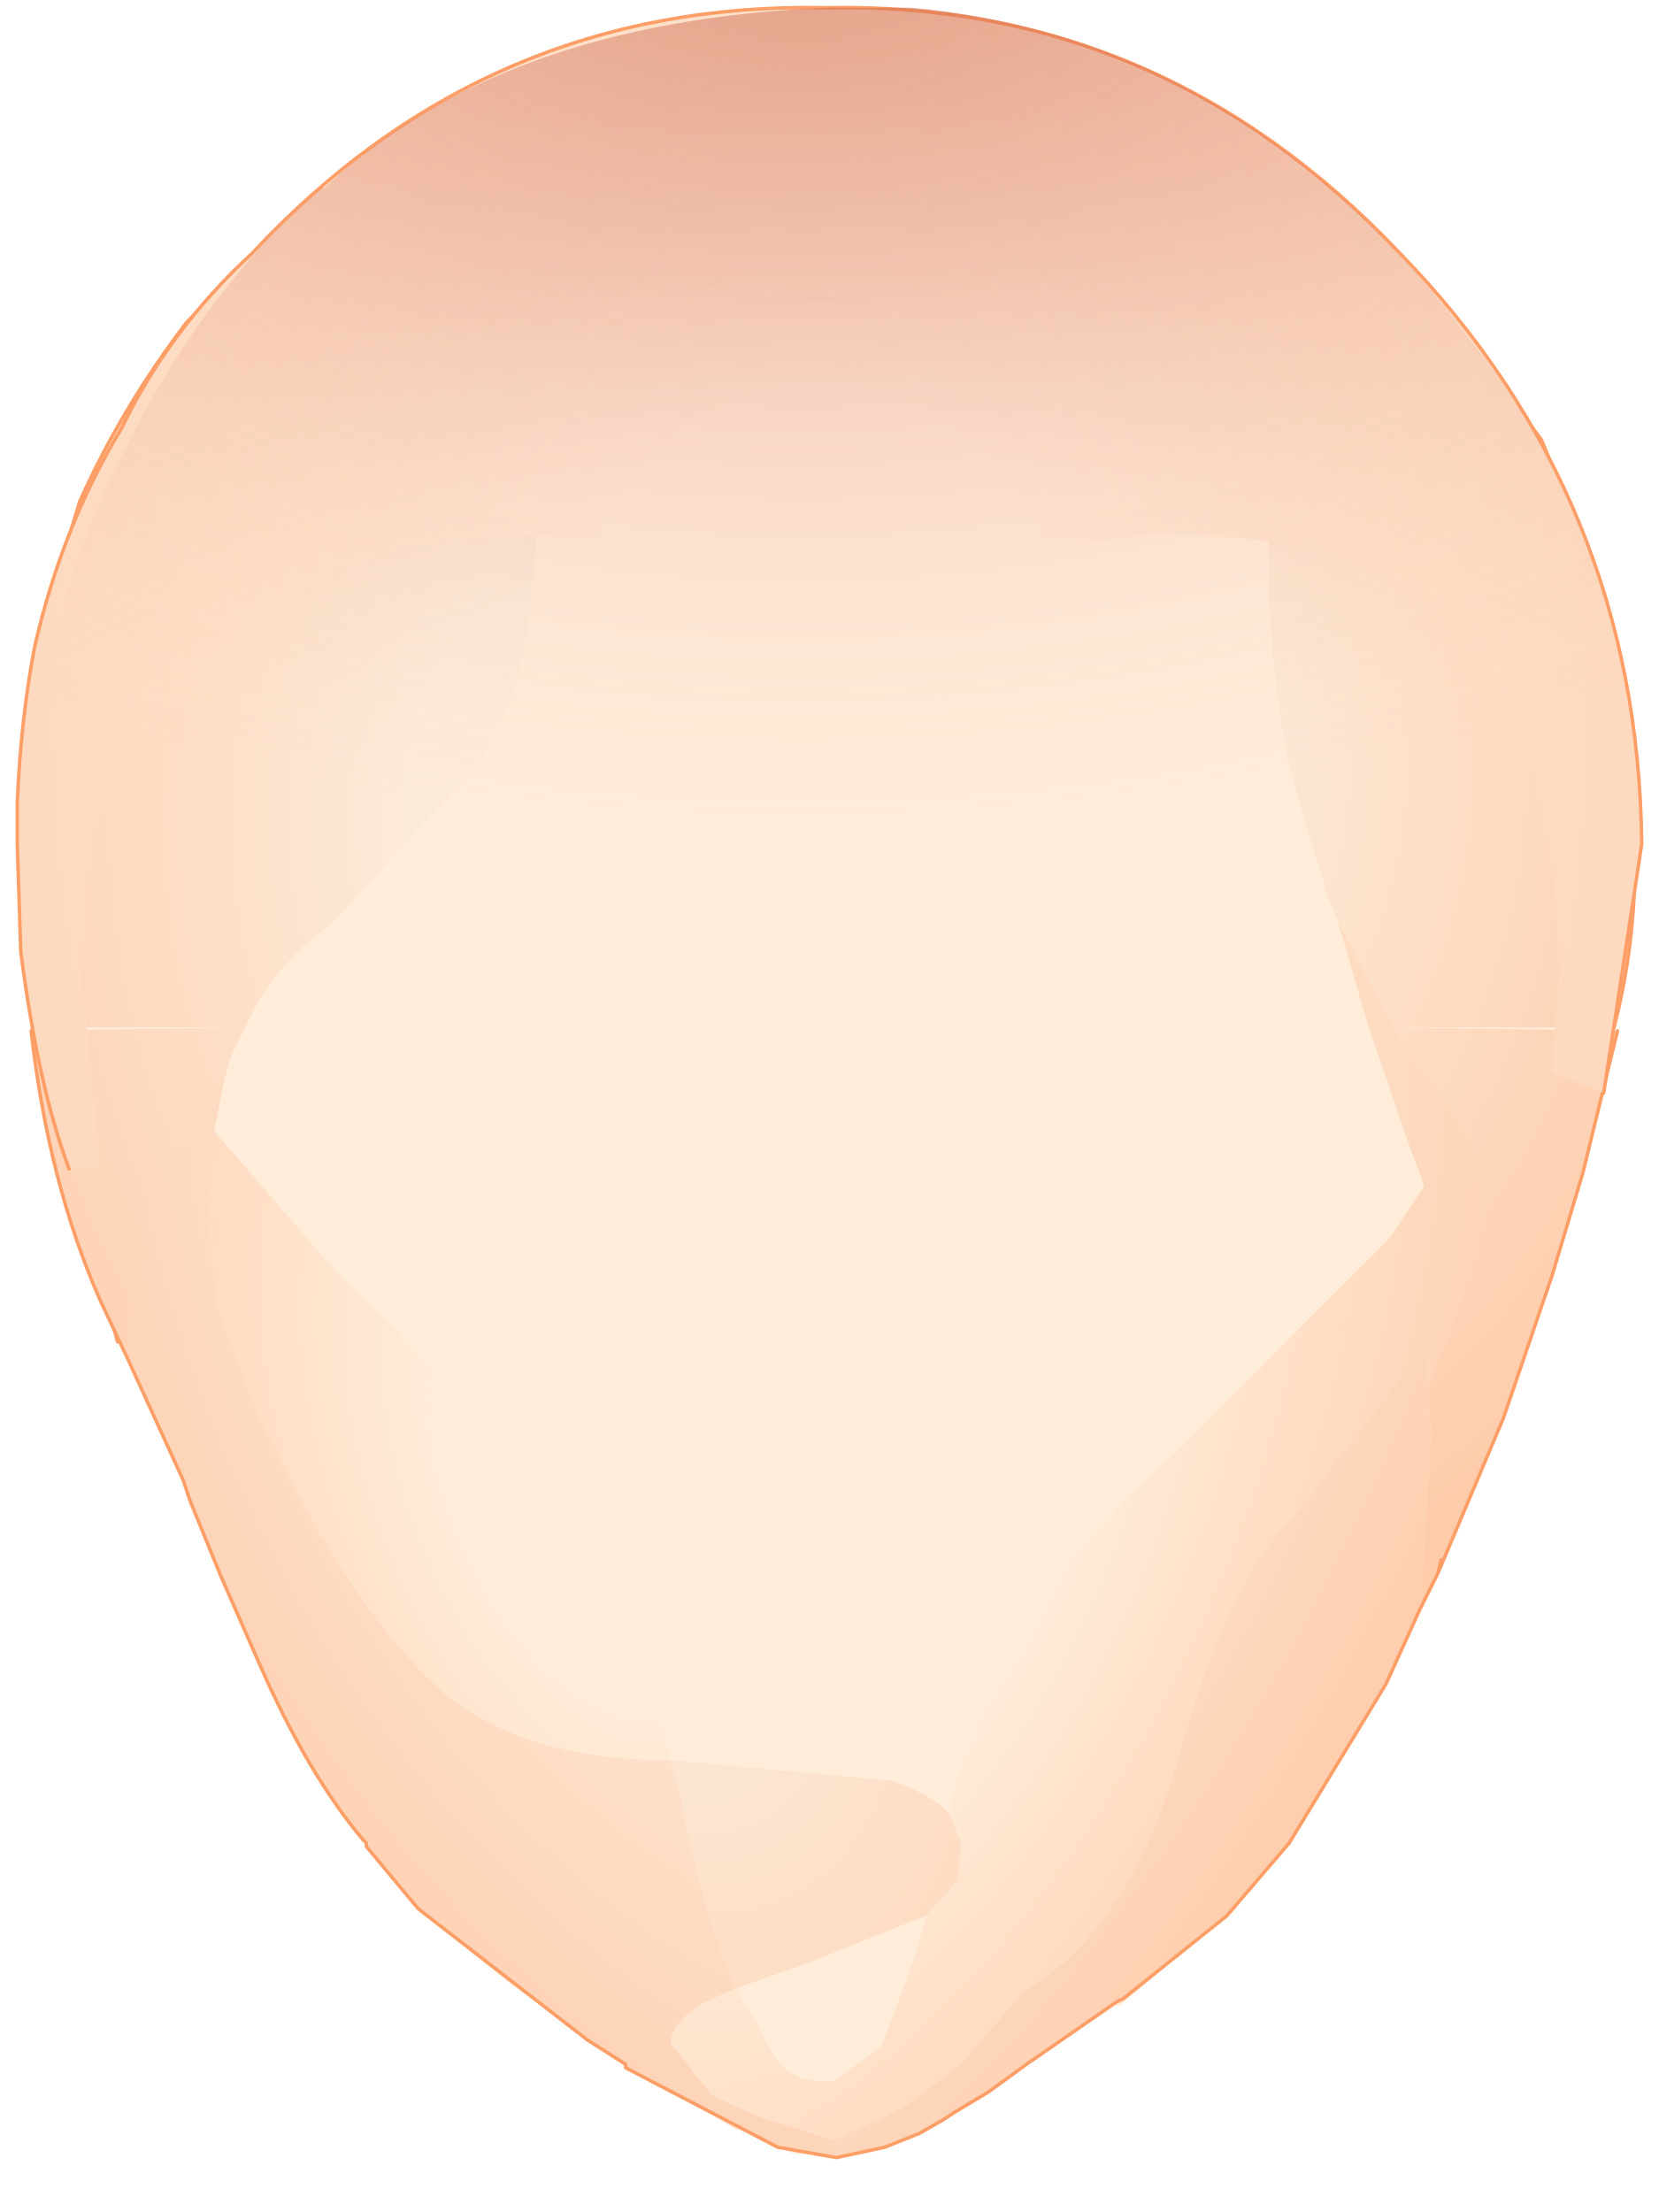
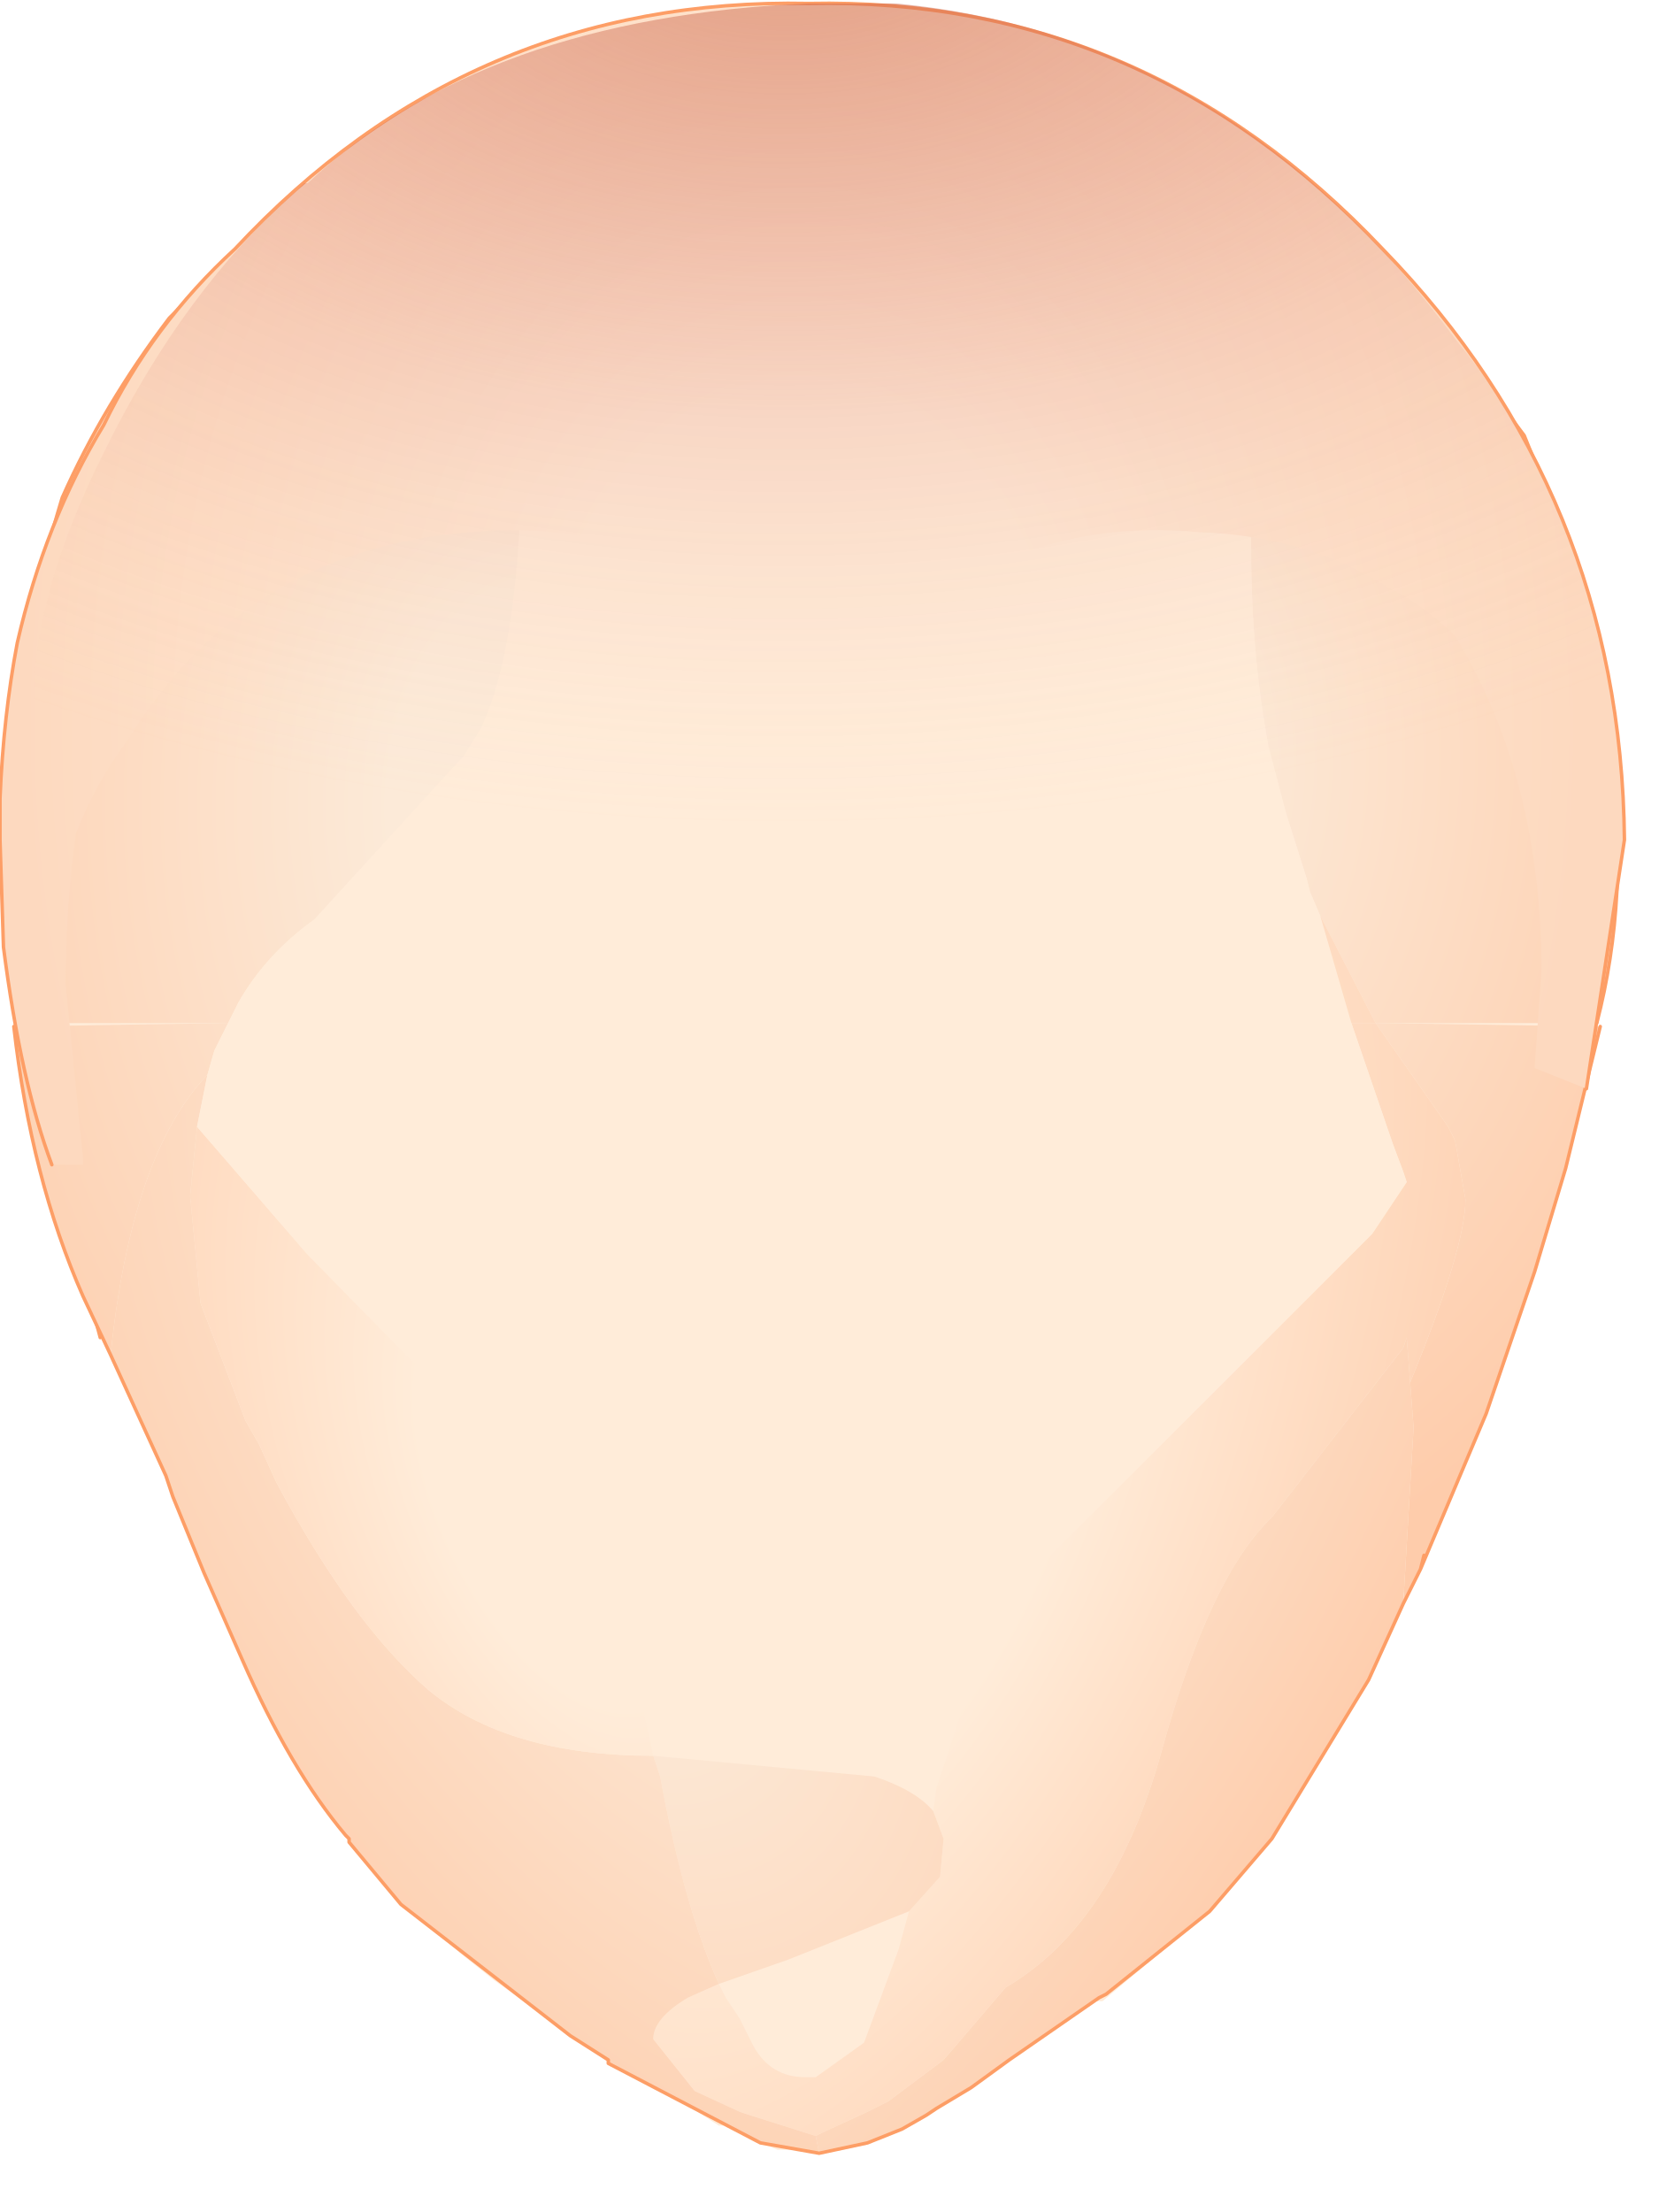
<svg xmlns="http://www.w3.org/2000/svg" width="24" height="32">
-   <defs>
-     <radialGradient fy="0" fx="0" r="819.2" cy="0" cx="0" spreadMethod="pad" gradientTransform="matrix(0.02101,0,0,0.02075,10.35,12.7625)" gradientUnits="userSpaceOnUse" id="a">
-       <stop stop-color="#f0c4b0" offset="0.02" />
-       <stop stop-color="#ffeddb" offset="1" />
+   <g transform="translate(-58.55 -20.95)">
+     <path d="M75.8 48.65l-.4.4.05.05-.95.8h-.1l-1.3.9-.55.35-.5.35-.5.25-1 .3h-.75l-.25-.1-.5-.25h-.1l-1.4-.9-.05-.05h-.05l-.05.1v-.05l-.45-.3-.75-.55-.5-.35-.25-.2-.25-.2-.85-.75-.15-.25-.5-.45v-.05q-.75-.9-1.45-2.5h-.05l-.55-1.25-.45-1.05-.05-.15v-.15l-.05-.1-1-2.1-1.05-3.55q-.85-2.8-.25-6.4.35-.95.85-1.8.75-1.45 1.95-2.7 3.5-3.75 8.5-3.7 5-.05 8.55 3.7 2.05 2.25 3 4.45.6 3.9-.75 8.4l-1.3 3.45-.5 1.15-.2.5-.75 1.55-1.3 2.25-.65.65-.3.35-.1-.05M60.25 38.4l-.15-.2.05.25.1-.05m2.3 6.55l-.2.15.2-.1v-.05m3.25 4.5l-.2-.2-.25-.2.25.25.2.15" fill="#ffecd9" />
+     <radialGradient id="a" gradientUnits="userSpaceOnUse" gradientTransform="matrix(.02101 0 0 .02075 68.65 33.65)" spreadMethod="pad" cx="0" cy="0" r="819.2" fx="0" fy="0">
+       <stop offset=".02" stop-color="#f0c4b0" />
+       <stop offset="1" stop-color="#ffeddb" />
    </radialGradient>
-     <radialGradient fy="0" fx="48" r="819.2" cy="0" cx="0" spreadMethod="pad" gradientTransform="matrix(0.0053,0,0,0.00522,19.7,24.4125)" gradientUnits="userSpaceOnUse" id="b">
-       <stop stop-color="#febcbc" offset="0" />
-       <stop stop-color="#ffeddb" offset="1" />
+     <path d="M60.15 38.45l-.05-.25.15.2-.1.05" fill="url(#a)" />
+     <path d="M62.55 45l-.2.1.2-.15V45" fill="#fed8b4" />
+     <path d="M65.6 49.3l-.25-.25.25.2.2.2-.2-.15" fill="#ffeddb" />
+     <radialGradient id="b" gradientUnits="userSpaceOnUse" gradientTransform="matrix(.0053 0 0 .00522 78 45.3)" spreadMethod="pad" cx="0" cy="0" r="819.2" fx="48" fy="0">
+       <stop offset="0" stop-color="#febcbc" />
+       <stop offset="1" stop-color="#ffeddb" />
    </radialGradient>
-     <radialGradient fy="0" fx="0" r="819.2" cy="0" cx="0" spreadMethod="pad" gradientTransform="matrix(0.01233,0,0,0.0154,15.6,11.0125)" gradientUnits="userSpaceOnUse" id="c">
-       <stop stop-color="#fcead8" offset="0.22" />
-       <stop stop-color="#feccab" offset="1" />
+     <path d="M75.45 49.1l-.05-.05.4-.4.1.05-.45.4" fill="url(#b)" />
+     <path d="M58.8 35.8l1.2 4.5" fill="none" stroke-width=".05" stroke-linecap="round" stroke-linejoin="round" stroke-miterlimit="3" stroke="#fd9e66" />
+     <radialGradient id="c" gradientUnits="userSpaceOnUse" gradientTransform="matrix(.01233 0 0 .0154 73.9 31.9)" spreadMethod="pad" cx="0" cy="0" r="819.2" fx="0" fy="0">
+       <stop offset=".22" stop-color="#fcead8" />
+       <stop offset="1" stop-color="#feccab" />
    </radialGradient>
-     <radialGradient fy="0" fx="0" r="819.2" cy="0" cx="0" spreadMethod="pad" gradientTransform="matrix(0.00865,0.00436,-0.00966,0.01903,13.05,22.3625)" gradientUnits="userSpaceOnUse" id="d">
-       <stop stop-color="#ffecd9" offset="0.275" />
-       <stop stop-color="#feccab" offset="1" />
+     <path d="M79 41.6l-.05-.65q.8-1.95.8-2.65l-.15-.85-.1-.2-1.05-1.5 3.25.05-.5 2.05-.45 1.5-.7 2.05-.95 2.25.05-.2-.05.2-.25.5.15-2.55" fill="url(#c)" />
+     <radialGradient id="d" gradientUnits="userSpaceOnUse" gradientTransform="matrix(.00865 .00436 -.00966 .01903 71.35 43.25)" spreadMethod="pad" cx="0" cy="0" r="819.2" fx="0" fy="0">
+       <stop offset=".275" stop-color="#ffecd9" />
+       <stop offset="1" stop-color="#feccab" />
    </radialGradient>
-     <radialGradient fy="0" fx="0" r="819.2" cy="0" cx="0" spreadMethod="pad" gradientTransform="matrix(0.00848,0.00488,-0.01144,0.0198,13.1,21.2625)" gradientUnits="userSpaceOnUse" id="e">
-       <stop stop-color="#fcead8" offset="0.157" />
-       <stop stop-color="#feccab" offset="1" />
+     <path d="M72.05 47.15l.05-.35.55-1.65.6-1.2 5.15-5.15.5-.75-.05-.15-.15-.4-.6-1.75h.35l1.05 1.5.1.2.15.85q0 .7-.8 2.65l-.05-.65-.05.15-1.9 2.45q-.9.85-1.6 3.4-.7 2.5-2.25 3.4l-.9 1.05-.8.6-.3.15-.65.3-.1.05-.95-.3-.15-.05-.65-.3-.6-.75q0-.3.5-.6l.45-.2.1.2.2.3.2.4q.25.45.75.45h.15l.7-.5.5-1.35.15-.55.45-.5.05-.55-.15-.4" fill="url(#d)" />
+     <radialGradient id="e" gradientUnits="userSpaceOnUse" gradientTransform="matrix(.00848 .00488 -.01144 .0198 71.4 42.15)" spreadMethod="pad" cx="0" cy="0" r="819.2" fx="0" fy="0">
+       <stop offset=".157" stop-color="#fcead8" />
+       <stop offset="1" stop-color="#feccab" />
    </radialGradient>
-     <radialGradient fy="0" fx="0" r="819.2" cy="0" cx="0" spreadMethod="pad" gradientTransform="matrix(0.00952,-0.00446,0.00705,0.0151,8.950001,22.1625)" gradientUnits="userSpaceOnUse" id="f">
-       <stop stop-color="#fcead8" offset="0.157" />
-       <stop stop-color="#feccab" offset="1" />
+     <path d="M70.35 51.85l.1-.05.65-.3.3-.15.8-.6.9-1.05q1.55-.9 2.25-3.4.7-2.55 1.6-3.4l1.9-2.45.05-.15.05.65.05.65-.15 2.55-.5 1.1-1.4 2.3-.6.7-.3.35-.5.4-1 .8-.1.05-1.3.9-.55.4-.5.3-.15.1-.35.2-.5.2-.7.15-.05-.25" fill="url(#e)" />
+     <radialGradient id="f" gradientUnits="userSpaceOnUse" gradientTransform="matrix(.00952 -.00446 .00705 .0151 67.25 43.05)" spreadMethod="pad" cx="0" cy="0" r="819.2" fx="0" fy="0">
+       <stop offset=".157" stop-color="#fcead8" />
+       <stop offset="1" stop-color="#feccab" />
    </radialGradient>
-     <radialGradient fy="0" fx="0" r="819.2" cy="0" cx="0" spreadMethod="pad" gradientTransform="matrix(0.01013,-0.00583,0.01035,0.01788,9.950001,19.9125)" gradientUnits="userSpaceOnUse" id="g">
-       <stop stop-color="#fcead8" offset="0.157" />
-       <stop stop-color="#feccab" offset="1" />
+     <path d="M72.2 47.55l-.05.55-.45.5-1.75.7-1 .35q-.5-1.1-.85-3l-.1-.3 3.2.3q.6.2.85.5l.15.4" fill="url(#f)" />
+     <radialGradient id="g" gradientUnits="userSpaceOnUse" gradientTransform="matrix(.01013 -.00583 .01035 .01788 68.25 40.8)" spreadMethod="pad" cx="0" cy="0" r="819.2" fx="0" fy="0">
+       <stop offset=".157" stop-color="#fcead8" />
+       <stop offset="1" stop-color="#feccab" />
    </radialGradient>
-     <radialGradient fy="0" fx="0" r="819.2" cy="0" cx="0" spreadMethod="pad" gradientTransform="matrix(0.0125,0,0,0.01787,8.149998,11.7125)" gradientUnits="userSpaceOnUse" id="h">
-       <stop stop-color="#fcead8" offset="0.22" />
-       <stop stop-color="#feccab" offset="1" />
+     <path d="M70.4 52.1l-.85-.15-2.2-1.15v-.05l-.55-.35-2.45-1.9-.75-.9v-.05l-.05-.05q-.8-.95-1.5-2.55l-.55-1.25-.45-1.1-.05-.15-.05-.15-.8-1.75q.3-2.9 1.4-4.05l-.15.75-.1 1 .15 1.55.65 1.7.2.35.25.55q1.1 2.05 2.2 3 1.15.95 3.25.95l.1.3q.35 1.9.85 3l-.45.2q-.5.3-.5.6l.6.75.65.3.15.05.95.3.05.25" fill="url(#g)" />
+     <radialGradient id="h" gradientUnits="userSpaceOnUse" gradientTransform="matrix(.0125 0 0 .01787 66.45 32.6)" spreadMethod="pad" cx="0" cy="0" r="819.2" fx="0" fy="0">
+       <stop offset=".22" stop-color="#fcead8" />
+       <stop offset="1" stop-color="#feccab" />
    </radialGradient>
-     <radialGradient fy="0" fx="0" r="819.2" cy="0" cx="0" spreadMethod="pad" gradientTransform="matrix(0.00774,-0.00362,0.00705,0.0151,8.299999,21.7625)" gradientUnits="userSpaceOnUse" id="i">
-       <stop stop-color="#ffecd9" offset="0.235" />
-       <stop stop-color="#feccab" offset="1" />
+     <path d="M60.15 40.55l-.4-.85q-.75-1.7-1-3.9l3.1-.05-.2.4-.1.35q-1.1 1.15-1.4 4.05" fill="url(#h)" />
+     <radialGradient id="i" gradientUnits="userSpaceOnUse" gradientTransform="matrix(.00774 -.00362 .00705 .0151 66.6 42.65)" spreadMethod="pad" cx="0" cy="0" r="819.2" fx="0" fy="0">
+       <stop offset=".235" stop-color="#ffecd9" />
+       <stop offset="1" stop-color="#feccab" />
    </radialGradient>
-     <radialGradient fy="0" fx="210505" r="819.2" cy="0" cx="0" spreadMethod="pad" gradientTransform="matrix(0.006,-0.001,0.00446,0.02722,22.1,8.8125)" gradientUnits="userSpaceOnUse" id="j">
-       <stop stop-color="#feccab" offset="0.306" />
-       <stop stop-color="#ffecd9" offset="1" />
+     <path d="M67.3 44.2l.5 1.3.05.15.15.7q-2.1 0-3.25-.95-1.1-.95-2.2-3l-.25-.55-.2-.35-.65-1.7-.15-1.55.1-1L63 39.1l2.8 2.85q.9.9 1.5 2.25" fill="url(#i)" />
+     <radialGradient id="j" gradientUnits="userSpaceOnUse" gradientTransform="matrix(.006 -.001 .00446 .02722 80.4 29.7)" spreadMethod="pad" cx="0" cy="0" r="819.2" fx="210505" fy="0">
+       <stop offset=".306" stop-color="#feccab" />
+       <stop offset="1" stop-color="#ffecd9" />
    </radialGradient>
-     <radialGradient fy="0" fx="210505" r="819.2" cy="0" cx="0" spreadMethod="pad" gradientTransform="matrix(0.0093,0,0,0.0093,24.3,18.8625)" gradientUnits="userSpaceOnUse" id="k">
-       <stop stop-color="#feccab" offset="0.008" />
-       <stop stop-color="#ffecd9" offset="1" />
+     <path d="M78.7 37.5l.15.4.05.15-.05-.1-1.4-1.8-.2-.25-.1-.15h.95l.6 1.75" fill="url(#j)" />
+     <radialGradient id="k" gradientUnits="userSpaceOnUse" gradientTransform="matrix(.0093 0 0 .0093 82.6 39.75)" spreadMethod="pad" cx="0" cy="0" r="819.2" fx="210505" fy="0">
+       <stop offset=".008" stop-color="#feccab" />
+       <stop offset="1" stop-color="#ffecd9" />
    </radialGradient>
-     <radialGradient fy="0" fx="210505" r="819.2" cy="0" cx="0" spreadMethod="pad" gradientTransform="matrix(0.02315,0,0,0.02315,-10.4,14.9125)" gradientUnits="userSpaceOnUse" id="l">
-       <stop stop-color="#feccab" offset="0.008" />
-       <stop stop-color="#ffecd9" offset="1" />
+     <path d="M78.4 38.8l-5.15 5.15.1-.2.8-1.05.35-.4.05-.05.1-.1.15-.2.45-.55q1.75-2.2 2.1-3.85l.05-.95-.15-.7.2.25 1.4 1.8.05.1-.5.75" fill="url(#k)" />
+     <radialGradient id="l" gradientUnits="userSpaceOnUse" gradientTransform="matrix(.02315 0 0 .02315 47.9 35.8)" spreadMethod="pad" cx="0" cy="0" r="819.2" fx="210505" fy="0">
+       <stop offset=".008" stop-color="#feccab" />
+       <stop offset="1" stop-color="#ffecd9" />
    </radialGradient>
-     <radialGradient fy="0" fx="0" r="819.2" cy="0" cx="0" spreadMethod="pad" gradientTransform="matrix(0.01233,0,0,0.0154,15.6,11.0125)" gradientUnits="userSpaceOnUse" id="m">
-       <stop stop-color="#fcead8" offset="0.22" />
-       <stop stop-color="#feccab" offset="1" />
+     <path d="M65.8 41.95L63 39.1l-1.6-1.85.15-.75.1-.35.2-.4h1.7q-.35 1.2-.1 2.05.35 1 1.55 2.25 1.2 1.25 1.65 2.3l.65 1.85q-.6-1.35-1.5-2.25" fill="url(#l)" />
+     <path d="M78.85 44.15l.25-.5.05-.2-.05.2.95-2.25.7-2.05.45-1.5.5-2.05m-2.85 8.35l-.5 1.1-1.4 2.3-.6.7-.3.35-.5.4-1 .8-.1.05-1.3.9-.55.4-.5.3-.15.1-.35.2-.5.2-.7.15-.85-.15-2.2-1.15v-.05l-.55-.35-2.45-1.9-.75-.9v-.05l-.05-.05q-.8-.95-1.5-2.55l-.55-1.25-.45-1.1-.05-.15-.05-.15-.8-1.75-.4-.85q-.75-1.7-1-3.9" fill="none" stroke-width=".05" stroke-linecap="round" stroke-linejoin="round" stroke-miterlimit="3" stroke="#fd9e66" />
+     <radialGradient id="m" gradientUnits="userSpaceOnUse" gradientTransform="matrix(.01233 0 0 .0154 73.9 31.9)" spreadMethod="pad" cx="0" cy="0" r="819.2" fx="0" fy="0">
+       <stop offset=".22" stop-color="#fcead8" />
+       <stop offset="1" stop-color="#feccab" />
    </radialGradient>
-     <radialGradient fy="0" fx="210505" r="819.2" cy="0" cx="0" spreadMethod="pad" gradientTransform="matrix(0.006,-0.001,0.00446,0.02722,22.1,8.8125)" gradientUnits="userSpaceOnUse" id="n">
-       <stop stop-color="#feccab" offset="0.306" />
-       <stop stop-color="#ffecd9" offset="1" />
+     <path d="M77.65 34.2l-.15-.35-.05-.2-.3-.95-.25-.95q-.25-1.35-.25-2.85l-.1-5.75 2.3 1.95 1.6 1.95.15.2q2 4.85 1.05 8.5h-3.2l-.8-1.55" fill="url(#m)" />
+     <radialGradient id="n" gradientUnits="userSpaceOnUse" gradientTransform="matrix(.006 -.001 .00446 .02722 80.4 29.7)" spreadMethod="pad" cx="0" cy="0" r="819.2" fx="210505" fy="0">
+       <stop offset=".306" stop-color="#feccab" />
+       <stop offset="1" stop-color="#ffecd9" />
    </radialGradient>
-     <radialGradient fy="0" fx="0" r="819.2" cy="0" cx="0" spreadMethod="pad" gradientTransform="matrix(0.0125,0,0,0.01787,8.149998,11.7125)" gradientUnits="userSpaceOnUse" id="o">
-       <stop stop-color="#fcead8" offset="0.22" />
-       <stop stop-color="#feccab" offset="1" />
+     <path d="M76.65 28.9q0 1.5.25 2.85l.25.95.3.95.05.2.15.35.45 1.55h-.95l-.3-.3q-.75-.75-1.1-2.15-.45-1.4-.3-6.2v-4.6l.45.25.65.4.1 5.75" fill="url(#n)" />
+     <radialGradient id="o" gradientUnits="userSpaceOnUse" gradientTransform="matrix(.0125 0 0 .01787 66.45 32.6)" spreadMethod="pad" cx="0" cy="0" r="819.2" fx="0" fy="0">
+       <stop offset=".22" stop-color="#fcead8" />
+       <stop offset="1" stop-color="#feccab" />
    </radialGradient>
-     <radialGradient fy="0" fx="0" r="819.2" cy="0" cx="0" spreadMethod="pad" gradientTransform="matrix(0.00865,0.00436,-0.00966,0.01903,13.05,22.3625)" gradientUnits="userSpaceOnUse" id="p">
-       <stop stop-color="#ffecd9" offset="0.275" />
-       <stop stop-color="#feccab" offset="1" />
+     <path d="M66.1 27.25q0 3-.6 4.25l-.25.4-.05.05-2.1 2.3q-.7.5-1.1 1.2l-.15.3H58.8l-.05-.25q-.5-3.4.7-7.35.6-1.35 1.55-2.6l.45-.45q1.3-1.45 2.9-2.35l.9-.45.85 4.95" fill="url(#o)" />
+     <radialGradient id="p" gradientUnits="userSpaceOnUse" gradientTransform="matrix(.00865 .00436 -.00966 .01903 71.35 43.25)" spreadMethod="pad" cx="0" cy="0" r="819.2" fx="0" fy="0">
+       <stop offset=".275" stop-color="#ffecd9" />
+       <stop offset="1" stop-color="#feccab" />
    </radialGradient>
-     <radialGradient fy="0" fx="210505" r="819.2" cy="0" cx="0" spreadMethod="pad" gradientTransform="matrix(0.02315,0,0,0.02315,-10.4,14.9125)" gradientUnits="userSpaceOnUse" id="q">
-       <stop stop-color="#feccab" offset="0.008" />
-       <stop stop-color="#ffecd9" offset="1" />
+     <path d="M78.45 35.75h-.35l-.45-1.55.8 1.55" fill="url(#p)" />
+     <radialGradient id="q" gradientUnits="userSpaceOnUse" gradientTransform="matrix(.02315 0 0 .02315 47.9 35.8)" spreadMethod="pad" cx="0" cy="0" r="819.2" fx="210505" fy="0">
+       <stop offset=".008" stop-color="#feccab" />
+       <stop offset="1" stop-color="#ffecd9" />
    </radialGradient>
-     <radialGradient fy="0" fx="0" r="819.2" cy="0" cx="0" spreadMethod="pad" gradientTransform="matrix(0.01408,0,0,0.01868,11.85,10.5625)" gradientUnits="userSpaceOnUse" id="r">
-       <stop stop-color="#ffecd9" offset="0.318" />
-       <stop stop-color="#fdd9bf" offset="0.98" />
+     <path d="M61.85 35.75l.15-.3q.4-.7 1.1-1.2l2.1-2.3q-.85 1.55-1.45 3.2l-.2.6h-1.7" fill="url(#q)" />
+     <path d="M65.25 22.3l-.9.45q-1.6.9-2.9 2.35l-.45.45q-.95 1.25-1.55 2.6-1.2 3.95-.7 7.35l.05.25m17.75-12.6l2.3 1.95 1.6 1.95.15.2q2 4.85 1.05 8.5" fill="none" stroke-width=".05" stroke-linecap="round" stroke-linejoin="round" stroke-miterlimit="3" stroke="#fd9e66" />
+     <radialGradient id="r" gradientUnits="userSpaceOnUse" gradientTransform="matrix(.01408 0 0 .01868 70.15 31.45)" spreadMethod="pad" cx="0" cy="0" r="819.2" fx="0" fy="0">
+       <stop offset=".318" stop-color="#ffecd9" />
+       <stop offset=".98" stop-color="#fdd9bf" />
    </radialGradient>
-     <radialGradient fy="0" fx="0" r="819.2" cy="0" cx="0" spreadMethod="pad" gradientTransform="matrix(0.02675,0,0,0.01637,11.6,-1.387501)" gradientUnits="userSpaceOnUse" id="s">
-       <stop stop-opacity="0.561" stop-color="#cc6849" offset="0" />
-       <stop stop-opacity="0.153" stop-color="#cf5c4c" offset="0.553" />
-       <stop stop-opacity="0" stop-color="#ffd0b3" offset="1" />
+     <path d="M58.6 34.65l-.05-1.55V32.5q.05-1.2.25-2.25.4-1.75 1.25-3.15.7-1.45 1.9-2.55 3.4-3.65 8.3-3.55 4.85-.1 8.3 3.55 3.45 3.55 3.5 8.55l-.55 3.6-.75-.3.1-1.4q0-2.8-1.25-4.85-.45-.45-1.05-.75-1.15-.7-2.65-.75-3.1-.3-5.25 2.3-2.25-2.6-5.3-2.3-3.25.25-4.95 3-.45.6-.75 1.35-.15 1.05-.15 2.2l.25 2.5v.1h-.45q-.45-1.2-.7-3.15" fill="url(#r)" />
+     <path d="M81.5 36.7l.55-3.6q-.05-5-3.5-8.55-3.45-3.65-8.3-3.55-4.9-.1-8.3 3.55-1.2 1.1-1.9 2.55-.85 1.4-1.25 3.15-.2 1.05-.25 2.25V33.1l.05 1.55q.25 1.95.7 3.15" fill="none" stroke-width=".05" stroke-linecap="round" stroke-linejoin="round" stroke-miterlimit="3" stroke="#fd9e66" />
+     <radialGradient id="s" gradientUnits="userSpaceOnUse" gradientTransform="matrix(.02675 0 0 .01637 69.9 19.5)" spreadMethod="pad" cx="0" cy="0" r="819.2" fx="0" fy="0">
+       <stop offset="0" stop-color="#cc6849" stop-opacity=".561" />
+       <stop offset=".553" stop-color="#cf5c4c" stop-opacity=".153" />
+       <stop offset="1" stop-color="#ffd0b3" stop-opacity="0" />
    </radialGradient>
-   </defs>
-   <g>
-     <rect fill="none" id="canvas_background" height="402" width="582" y="-1" x="-1" />
-   </g>
-   <g>
-     <g id="svg_1">
-       <path id="svg_2" fill="#ffecd9" d="m17.5,27.763l-0.4,0.4l0.05,0.05l-0.95,0.8l-0.1,0l-1.3,0.9l-0.55,0.35l-0.5,0.35l-0.5,0.25l-1,0.3l-0.75,0l-0.25,-0.1l-0.5,-0.25l-0.1,0l-1.4,-0.9l-0.05,-0.05l-0.05,0l-0.05,0.1l0,-0.05l-0.45,-0.3l-0.75,-0.55l-0.5,-0.35l-0.25,-0.2l-0.25,-0.2l-0.85,-0.75l-0.15,-0.25l-0.5,-0.45l0,-0.05q-0.75,-0.9 -1.45,-2.5l-0.05,0l-0.55,-1.25l-0.45,-1.05l-0.05,-0.15l0,-0.15l-0.05,-0.1l-1,-2.1l-1.05,-3.55q-0.85,-2.8 -0.25,-6.4q0.35,-0.95 0.85,-1.8q0.75,-1.45 1.95,-2.7q3.5,-3.75 8.5,-3.7q5,-0.05 8.55,3.7q2.05,2.25 3,4.45q0.6,3.9 -0.75,8.4l-1.3,3.45l-0.5,1.15l-0.2,0.5l-0.75,1.55l-1.3,2.25l-0.65,0.65l-0.3,0.35l-0.1,-0.05m-15.55,-10.25l-0.15,-0.2l0.05,0.25l0.1,-0.05m2.3,6.55l-0.2,0.15l0.2,-0.1l0,-0.05m3.25,4.5l-0.2,-0.2l-0.25,-0.2l0.25,0.25l0.2,0.15" />
-       <path id="svg_3" fill="url(#a)" d="m1.85,17.562l-0.05,-0.25l0.15,0.2l-0.1,0.05" />
-       <path id="svg_4" fill="#fed8b4" d="m4.25,24.112l-0.2,0.1l0.2,-0.15l0,0.05" />
-       <path id="svg_5" fill="#ffeddb" d="m7.3,28.412l-0.25,-0.25l0.25,0.2l0.2,0.2l-0.2,-0.15" />
-       <path id="svg_6" fill="url(#b)" d="m17.15,28.212l-0.05,-0.05l0.4,-0.4l0.1,0.05l-0.45,0.4" />
-       <path id="svg_7" stroke="#fd9e66" stroke-miterlimit="3" stroke-linejoin="round" stroke-linecap="round" stroke-width="0.05" fill="none" d="m0.5,14.912l1.2,4.5" />
-       <path id="svg_8" fill="url(#c)" d="m20.7,20.712l-0.05,-0.65q0.8,-1.95 0.8,-2.65l-0.15,-0.85l-0.1,-0.2l-1.05,-1.5l3.25,0.05l-0.5,2.05l-0.45,1.5l-0.7,2.05l-0.95,2.25l0.05,-0.2l-0.05,0.2l-0.25,0.5l0.15,-2.55" />
-       <path id="svg_9" fill="url(#d)" d="m13.75,26.263l0.05,-0.35l0.55,-1.65l0.6,-1.2l5.15,-5.15l0.5,-0.75l-0.05,-0.15l-0.15,-0.4l-0.6,-1.75l0.35,0l1.05,1.5l0.1,0.2l0.15,0.85q0,0.7 -0.8,2.65l-0.05,-0.65l-0.05,0.15l-1.9,2.45q-0.9,0.85 -1.6,3.4q-0.7,2.5 -2.25,3.4l-0.9,1.05l-0.8,0.6l-0.3,0.15l-0.65,0.3l-0.1,0.05l-0.95,-0.3l-0.15,-0.05l-0.65,-0.3l-0.6,-0.75q0,-0.3 0.5,-0.6l0.45,-0.2l0.1,0.2l0.2,0.3l0.2,0.4q0.25,0.45 0.75,0.45l0.15,0l0.7,-0.5l0.5,-1.35l0.15,-0.55l0.45,-0.5l0.05,-0.55l-0.15,-0.4" />
-       <path id="svg_10" fill="url(#e)" d="m12.05,30.962l0.1,-0.05l0.65,-0.3l0.3,-0.15l0.8,-0.6l0.9,-1.05q1.55,-0.9 2.25,-3.4q0.7,-2.55 1.6,-3.4l1.9,-2.45l0.05,-0.15l0.05,0.65l0.05,0.65l-0.15,2.55l-0.5,1.1l-1.4,2.3l-0.6,0.7l-0.3,0.35l-0.5,0.4l-1,0.8l-0.1,0.05l-1.3,0.9l-0.55,0.4l-0.5,0.3l-0.15,0.1l-0.35,0.2l-0.5,0.2l-0.7,0.15l-0.05,-0.25" />
-       <path id="svg_11" fill="url(#f)" d="m13.9,26.662l-0.05,0.55l-0.45,0.5l-1.75,0.7l-1,0.35q-0.5,-1.1 -0.85,-3l-0.1,-0.3l3.2,0.3q0.6,0.2 0.85,0.5l0.15,0.4" />
-       <path id="svg_12" fill="url(#g)" d="m12.1,31.212l-0.85,-0.15l-2.2,-1.15l0,-0.05l-0.55,-0.35l-2.45,-1.9l-0.75,-0.9l0,-0.05l-0.05,-0.05q-0.8,-0.95 -1.5,-2.55l-0.55,-1.25l-0.45,-1.1l-0.05,-0.15l-0.05,-0.15l-0.8,-1.75q0.3,-2.9 1.4,-4.05l-0.15,0.75l-0.1,1l0.15,1.55l0.65,1.7l0.2,0.35l0.25,0.55q1.1,2.05 2.2,3q1.15,0.95 3.25,0.95l0.1,0.3q0.35,1.9 0.85,3l-0.45,0.2q-0.5,0.3 -0.5,0.6l0.6,0.75l0.65,0.3l0.15,0.05l0.95,0.3l0.05,0.25" />
-       <path id="svg_13" fill="url(#h)" d="m1.85,19.662l-0.4,-0.85q-0.75,-1.7 -1,-3.9l3.1,-0.05l-0.2,0.4l-0.1,0.35q-1.1,1.15 -1.4,4.05" />
-       <path id="svg_14" fill="url(#i)" d="m9,23.312l0.5,1.3l0.05,0.15l0.15,0.7q-2.1,0 -3.25,-0.95q-1.1,-0.95 -2.2,-3l-0.25,-0.55l-0.2,-0.35l-0.65,-1.7l-0.15,-1.55l0.1,-1l1.6,1.85l2.8,2.85q0.9,0.9 1.5,2.25" />
-       <path id="svg_15" fill="url(#j)" d="m20.4,16.612l0.15,0.4l0.05,0.15l-0.05,-0.1l-1.4,-1.8l-0.2,-0.25l-0.1,-0.15l0.95,0l0.6,1.75" />
-       <path id="svg_16" fill="url(#k)" d="m20.1,17.912l-5.15,5.15l0.1,-0.2l0.8,-1.05l0.35,-0.4l0.05,-0.05l0.1,-0.1l0.15,-0.2l0.45,-0.55q1.75,-2.2 2.1,-3.85l0.05,-0.95l-0.15,-0.7l0.2,0.25l1.4,1.8l0.05,0.1l-0.5,0.75" />
-       <path id="svg_17" fill="url(#l)" d="m7.5,21.062l-2.8,-2.85l-1.6,-1.85l0.15,-0.75l0.1,-0.35l0.2,-0.4l1.7,0q-0.35,1.2 -0.1,2.05q0.35,1 1.55,2.25q1.2,1.25 1.65,2.3l0.65,1.85q-0.6,-1.35 -1.5,-2.25" />
-       <path id="svg_18" stroke="#fd9e66" stroke-miterlimit="3" stroke-linejoin="round" stroke-linecap="round" stroke-width="0.05" fill="none" d="m20.55,23.263l0.25,-0.5l0.05,-0.2l-0.05,0.2l0.95,-2.25l0.7,-2.05l0.45,-1.5l0.5,-2.05m-2.85,8.35l-0.5,1.1l-1.4,2.3l-0.6,0.7l-0.3,0.35l-0.5,0.4l-1,0.8l-0.1,0.05l-1.3,0.9l-0.55,0.4l-0.5,0.3l-0.15,0.1l-0.35,0.2l-0.5,0.2l-0.7,0.15l-0.85,-0.15l-2.2,-1.15l0,-0.05l-0.55,-0.35l-2.45,-1.9l-0.75,-0.9l0,-0.05l-0.05,-0.05q-0.8,-0.95 -1.5,-2.55l-0.55,-1.25l-0.45,-1.1l-0.05,-0.15l-0.05,-0.15l-0.8,-1.75l-0.4,-0.85q-0.75,-1.7 -1,-3.9" />
-       <path id="svg_19" fill="url(#m)" d="m19.35,13.312l-0.15,-0.35l-0.05,-0.2l-0.3,-0.95l-0.25,-0.95q-0.25,-1.35 -0.25,-2.85l-0.1,-5.75l2.3,1.95l1.6,1.95l0.15,0.2q2,4.85 1.05,8.5l-3.2,0l-0.8,-1.55" />
-       <path id="svg_20" fill="url(#n)" d="m18.35,8.012q0,1.5 0.25,2.85l0.25,0.95l0.3,0.95l0.05,0.2l0.15,0.35l0.45,1.55l-0.95,0l-0.3,-0.3q-0.75,-0.75 -1.1,-2.15q-0.45,-1.4 -0.3,-6.2l0,-4.6l0.45,0.25l0.65,0.4l0.1,5.75" />
-       <path id="svg_21" fill="url(#o)" d="m7.8,6.362q0,3 -0.6,4.25l-0.25,0.4l-0.05,0.05l-2.1,2.3q-0.7,0.5 -1.1,1.2l-0.15,0.3l-3.05,0l-0.05,-0.25q-0.5,-3.4 0.7,-7.35q0.6,-1.35 1.55,-2.6l0.45,-0.45q1.3,-1.45 2.9,-2.35l0.9,-0.45l0.85,4.95" />
-       <path id="svg_22" fill="url(#p)" d="m20.15,14.862l-0.35,0l-0.45,-1.55l0.8,1.55" />
-       <path id="svg_23" fill="url(#q)" d="m3.55,14.862l0.15,-0.3q0.4,-0.7 1.1,-1.2l2.1,-2.3q-0.85,1.55 -1.45,3.2l-0.2,0.6l-1.7,0" />
-       <path id="svg_24" stroke="#fd9e66" stroke-miterlimit="3" stroke-linejoin="round" stroke-linecap="round" stroke-width="0.05" fill="none" d="m6.95,1.412l-0.9,0.45q-1.6,0.9 -2.9,2.35l-0.45,0.45q-0.95,1.25 -1.55,2.6q-1.2,3.95 -0.7,7.35l0.05,0.25m17.75,-12.6l2.3,1.95l1.6,1.95l0.15,0.2q2,4.85 1.05,8.5" />
-       <path id="svg_25" fill="url(#r)" d="m0.3,13.763l-0.05,-1.55l0,-0.6q0.05,-1.2 0.25,-2.25q0.4,-1.75 1.25,-3.15q0.7,-1.45 1.9,-2.55q3.4,-3.65 8.3,-3.55q4.85,-0.1 8.3,3.55q3.45,3.55 3.5,8.55l-0.55,3.6l-0.75,-0.3l0.1,-1.4q0,-2.8 -1.25,-4.85q-0.45,-0.45 -1.05,-0.75q-1.15,-0.7 -2.65,-0.75q-3.1,-0.3 -5.25,2.3q-2.25,-2.6 -5.3,-2.3q-3.25,0.25 -4.95,3q-0.45,0.6 -0.75,1.35q-0.15,1.05 -0.15,2.2l0.25,2.5l0,0.1l-0.45,0q-0.45,-1.2 -0.7,-3.15" />
-       <path id="svg_26" stroke="#fd9e66" stroke-miterlimit="3" stroke-linejoin="round" stroke-linecap="round" stroke-width="0.05" fill="none" d="m23.2,15.812l0.55,-3.6q-0.05,-5 -3.5,-8.55q-3.45,-3.65 -8.3,-3.55q-4.9,-0.1 -8.3,3.55q-1.2,1.1 -1.9,2.55q-0.85,1.4 -1.25,3.15q-0.2,1.05 -0.25,2.25l0,0.6l0.05,1.55q0.25,1.95 0.7,3.15" />
-       <path id="svg_27" fill="url(#s)" d="m11.95,0.112l1.25,0q4.85,0.45 8.1,4.85l0.2,0.25q2.05,2.7 2.2,6.4q-1.3,2.4 -4.7,3.4q-3.35,1 -7.6,1q-4.25,-0.05 -7.4,-1.8q-3.15,-1.8 -3.25,-3.55q-0.15,-1.75 1,-4.05q1.15,-2.35 2.8,-3.8l0.1,-0.1l0.05,0q2.55,-2.4 7.25,-2.6" />
-     </g>
+     <path d="M70.25 21h1.25q4.85.45 8.1 4.85l.2.25q2.05 2.7 2.2 6.4-1.3 2.4-4.7 3.4-3.35 1-7.6 1-4.25-.05-7.4-1.8-3.15-1.8-3.25-3.55-.15-1.75 1-4.05 1.15-2.35 2.8-3.8l.1-.1H63q2.55-2.4 7.25-2.6" fill="url(#s)" />
  </g>
</svg>
